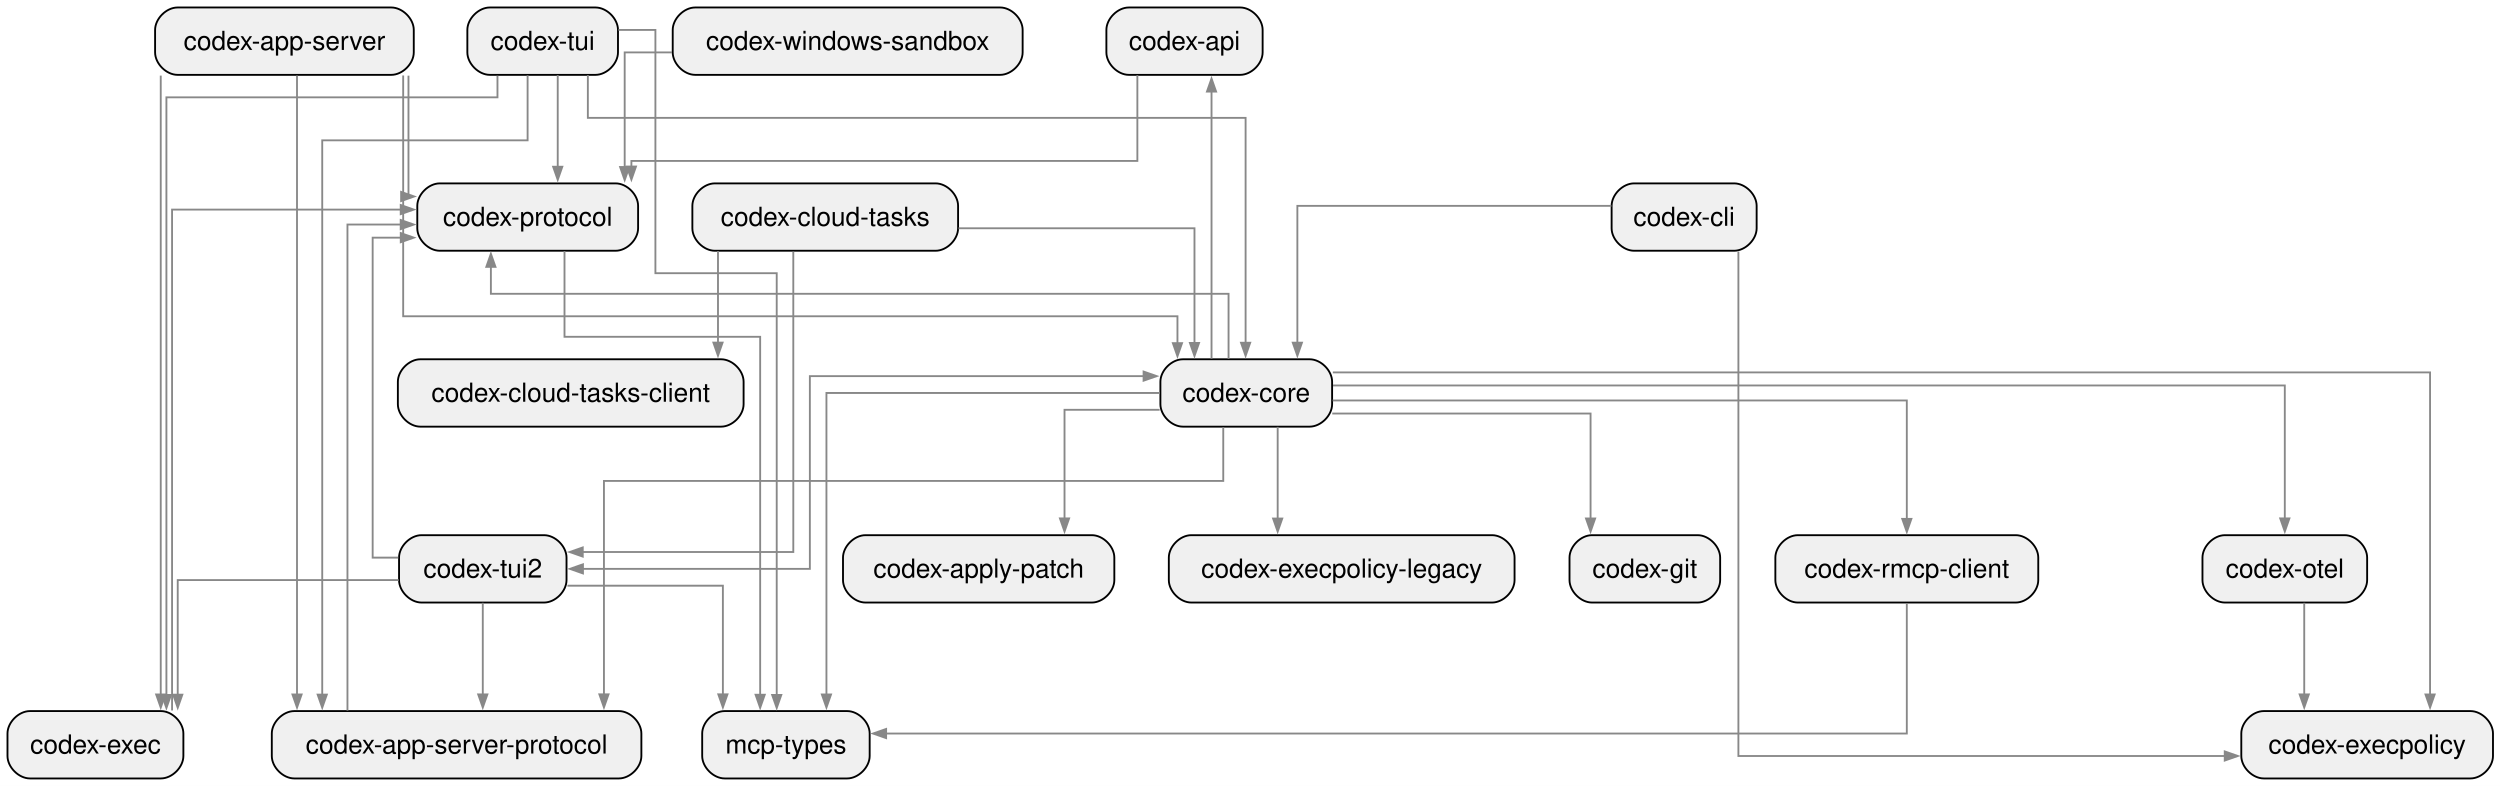
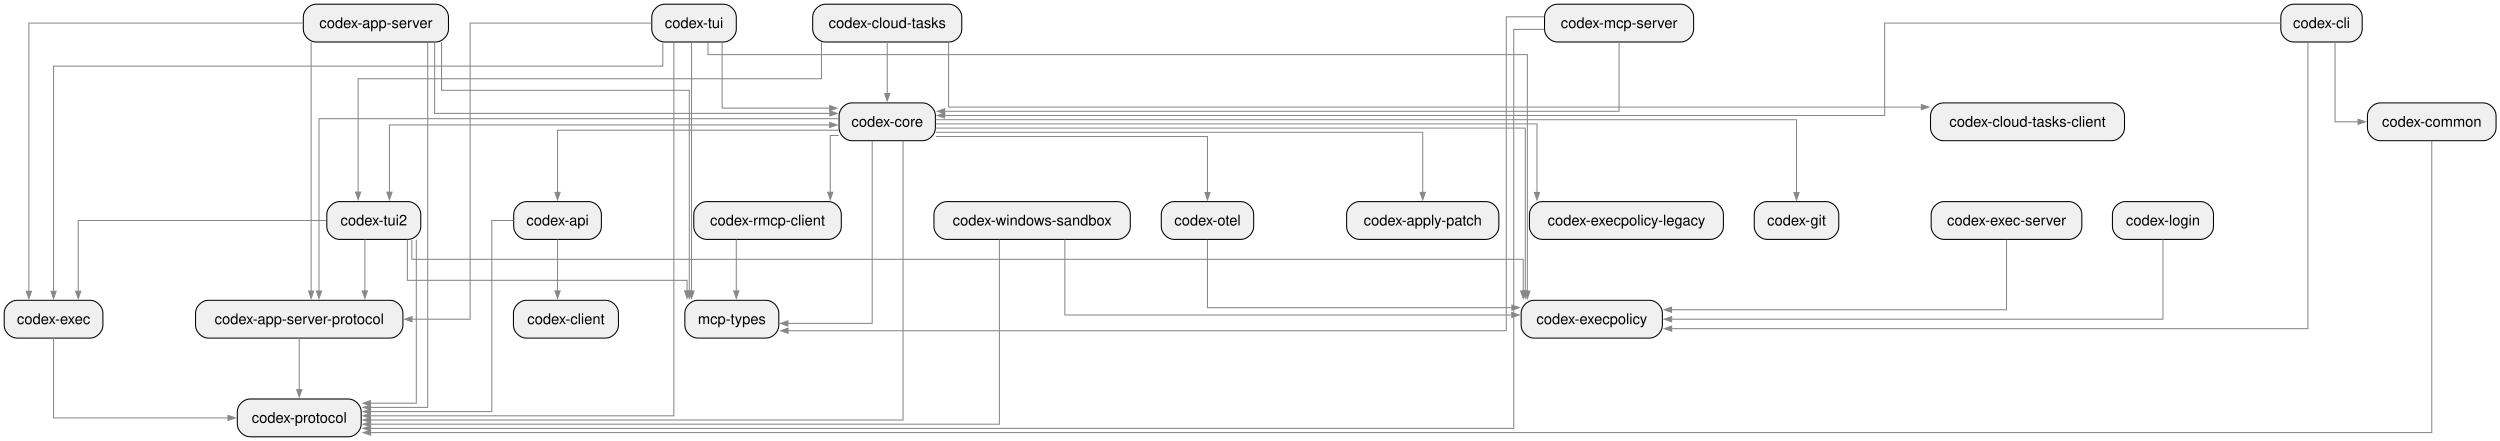
- <svg xmlns="http://www.w3.org/2000/svg" width="1336pt" height="420pt" viewBox="0.00 0.00 1336.00 420.00">
+ <svg xmlns="http://www.w3.org/2000/svg" width="2381pt" height="420pt" viewBox="0.00 0.00 2381.00 420.00">
  <g id="graph0" class="graph" transform="scale(1 1) rotate(0) translate(4 416)">
-     <polygon fill="white" stroke="none" points="-4,4 -4,-416 1332.25,-416 1332.25,4 -4,4" />
+     <polygon fill="white" stroke="none" points="-4,4 -4,-416 2377.25,-416 2377.25,4 -4,4" />
    <g id="node1" class="node">
-       <path fill="#f0f0f0" stroke="black" d="M658.75,-412C658.75,-412 599.25,-412 599.25,-412 593.25,-412 587.25,-406 587.25,-400 587.25,-400 587.25,-388 587.25,-388 587.25,-382 593.25,-376 599.25,-376 599.25,-376 658.75,-376 658.75,-376 664.75,-376 670.75,-382 670.75,-388 670.75,-388 670.75,-400 670.75,-400 670.75,-406 664.75,-412 658.75,-412" />
-       <text xml:space="preserve" text-anchor="middle" x="629" y="-389.32" font-family="Helvetica,sans-Serif" font-size="14.00">codex-api</text>
+       <path fill="#f0f0f0" stroke="black" d="M556.75,-224C556.75,-224 497.25,-224 497.25,-224 491.25,-224 485.25,-218 485.25,-212 485.25,-212 485.25,-200 485.25,-200 485.25,-194 491.25,-188 497.25,-188 497.25,-188 556.75,-188 556.75,-188 562.75,-188 568.75,-194 568.75,-200 568.75,-200 568.75,-212 568.75,-212 568.75,-218 562.75,-224 556.75,-224" />
+       <text xml:space="preserve" text-anchor="middle" x="527" y="-201.32" font-family="Helvetica,sans-Serif" font-size="14.00">codex-api</text>
+     </g>
+     <g id="node6" class="node">
+       <path fill="#f0f0f0" stroke="black" d="M573,-130C573,-130 497,-130 497,-130 491,-130 485,-124 485,-118 485,-118 485,-106 485,-106 485,-100 491,-94 497,-94 497,-94 573,-94 573,-94 579,-94 585,-100 585,-106 585,-106 585,-118 585,-118 585,-124 579,-130 573,-130" />
+       <text xml:space="preserve" text-anchor="middle" x="535" y="-107.33" font-family="Helvetica,sans-Serif" font-size="14.00">codex-client</text>
+     </g>
+     <g id="edge1" class="edge">
+       <path fill="none" stroke="#888888" d="M527,-187.88C527,-187.88 527,-138.9 527,-138.9" />
+       <polygon fill="#888888" stroke="#888888" points="529.45,-138.9 527,-131.9 524.55,-138.9 529.45,-138.9" />
+     </g>
+     <g id="node19" class="node">
+       <path fill="#f0f0f0" stroke="black" d="M328,-36C328,-36 234,-36 234,-36 228,-36 222,-30 222,-24 222,-24 222,-12 222,-12 222,-6 228,0 234,0 234,0 328,0 328,0 334,0 340,-6 340,-12 340,-12 340,-24 340,-24 340,-30 334,-36 328,-36" />
+       <text xml:space="preserve" text-anchor="middle" x="281" y="-13.32" font-family="Helvetica,sans-Serif" font-size="14.00">codex-protocol</text>
+     </g>
+     <g id="edge2" class="edge">
+       <path fill="none" stroke="#888888" d="M484.88,-206C473.55,-206 464.38,-206 464.38,-206 464.38,-206 464.38,-24 464.38,-24 464.38,-24 348.8,-24 348.8,-24" />
+       <polygon fill="#888888" stroke="#888888" points="348.8,-21.55 341.8,-24 348.8,-26.45 348.8,-21.55" />
+     </g>
+     <g id="node2" class="node">
+       <path fill="#f0f0f0" stroke="black" d="M411.12,-412C411.12,-412 296.88,-412 296.88,-412 290.88,-412 284.88,-406 284.88,-400 284.88,-400 284.88,-388 284.88,-388 284.88,-382 290.88,-376 296.88,-376 296.88,-376 411.12,-376 411.12,-376 417.12,-376 423.12,-382 423.12,-388 423.12,-388 423.12,-400 423.12,-400 423.12,-406 417.12,-412 411.12,-412" />
+       <text xml:space="preserve" text-anchor="middle" x="354" y="-389.32" font-family="Helvetica,sans-Serif" font-size="14.00">codex-app-server</text>
+     </g>
+     <g id="node3" class="node">
+       <path fill="#f0f0f0" stroke="black" d="M367.75,-130C367.75,-130 194.25,-130 194.25,-130 188.25,-130 182.25,-124 182.25,-118 182.25,-118 182.25,-106 182.25,-106 182.25,-100 188.25,-94 194.25,-94 194.25,-94 367.75,-94 367.75,-94 373.75,-94 379.75,-100 379.75,-106 379.75,-106 379.75,-118 379.75,-118 379.75,-124 373.75,-130 367.75,-130" />
+       <text xml:space="preserve" text-anchor="middle" x="281" y="-107.33" font-family="Helvetica,sans-Serif" font-size="14.00">codex-app-server-protocol</text>
+     </g>
+     <g id="edge3" class="edge">
+       <path fill="none" stroke="#888888" d="M292.33,-375.93C292.33,-375.93 292.33,-138.8 292.33,-138.8" />
+       <polygon fill="#888888" stroke="#888888" points="294.78,-138.8 292.33,-131.8 289.88,-138.8 294.78,-138.8" />
+     </g>
+     <g id="node10" class="node">
+       <path fill="#f0f0f0" stroke="black" d="M874.88,-318C874.88,-318 807.12,-318 807.12,-318 801.12,-318 795.12,-312 795.12,-306 795.12,-306 795.12,-294 795.12,-294 795.12,-288 801.12,-282 807.12,-282 807.12,-282 874.88,-282 874.88,-282 880.88,-282 886.88,-288 886.88,-294 886.88,-294 886.88,-306 886.88,-306 886.88,-312 880.88,-318 874.88,-318" />
+       <text xml:space="preserve" text-anchor="middle" x="841" y="-295.32" font-family="Helvetica,sans-Serif" font-size="14.00">codex-core</text>
+     </g>
+     <g id="edge4" class="edge">
+       <path fill="none" stroke="#888888" d="M409.94,-375.76C409.94,-350.52 409.94,-308 409.94,-308 409.94,-308 786.36,-308 786.36,-308" />
+       <polygon fill="#888888" stroke="#888888" points="786.36,-310.45 793.36,-308 786.36,-305.55 786.36,-310.45" />
+     </g>
+     <g id="node11" class="node">
+       <path fill="#f0f0f0" stroke="black" d="M82,-130C82,-130 12,-130 12,-130 6,-130 0,-124 0,-118 0,-118 0,-106 0,-106 0,-100 6,-94 12,-94 12,-94 82,-94 82,-94 88,-94 94,-100 94,-106 94,-106 94,-118 94,-118 94,-124 88,-130 82,-130" />
+       <text xml:space="preserve" text-anchor="middle" x="47" y="-107.33" font-family="Helvetica,sans-Serif" font-size="14.00">codex-exec</text>
+     </g>
+     <g id="edge5" class="edge">
+       <path fill="none" stroke="#888888" d="M284.72,-394C187.8,-394 23.5,-394 23.5,-394 23.5,-394 23.5,-138.58 23.5,-138.58" />
+       <polygon fill="#888888" stroke="#888888" points="25.95,-138.58 23.5,-131.58 21.05,-138.58 25.95,-138.58" />
+     </g>
+     <g id="edge6" class="edge">
+       <path fill="none" stroke="#888888" d="M403.34,-375.6C403.34,-301.38 403.34,-28 403.34,-28 403.34,-28 348.89,-28 348.89,-28" />
+       <polygon fill="#888888" stroke="#888888" points="348.89,-25.55 341.89,-28 348.89,-30.45 348.89,-25.55" />
+     </g>
+     <g id="node24" class="node">
+       <path fill="#f0f0f0" stroke="black" d="M725.75,-130C725.75,-130 660.25,-130 660.25,-130 654.25,-130 648.25,-124 648.25,-118 648.25,-118 648.25,-106 648.25,-106 648.25,-100 654.25,-94 660.25,-94 660.25,-94 725.75,-94 725.75,-94 731.75,-94 737.75,-100 737.75,-106 737.75,-106 737.75,-118 737.75,-118 737.75,-124 731.75,-130 725.75,-130" />
+       <text xml:space="preserve" text-anchor="middle" x="693" y="-107.33" font-family="Helvetica,sans-Serif" font-size="14.00">mcp-types</text>
+     </g>
+     <g id="edge7" class="edge">
+       <path fill="none" stroke="#888888" d="M416.53,-375.83C416.53,-356.91 416.53,-330 416.53,-330 416.53,-330 652.5,-330 652.5,-330 652.5,-330 652.5,-138.73 652.5,-138.73" />
+       <polygon fill="#888888" stroke="#888888" points="654.95,-138.73 652.5,-131.73 650.05,-138.73 654.95,-138.73" />
+     </g>
+     <g id="edge8" class="edge">
+       <path fill="none" stroke="#888888" d="M281,-93.88C281,-93.88 281,-44.9 281,-44.9" />
+       <polygon fill="#888888" stroke="#888888" points="283.45,-44.9 281,-37.9 278.55,-44.9 283.45,-44.9" />
+     </g>
+     <g id="node4" class="node">
+       <path fill="#f0f0f0" stroke="black" d="M1411.5,-224C1411.5,-224 1290.5,-224 1290.5,-224 1284.5,-224 1278.5,-218 1278.5,-212 1278.5,-212 1278.5,-200 1278.5,-200 1278.5,-194 1284.5,-188 1290.5,-188 1290.5,-188 1411.5,-188 1411.5,-188 1417.5,-188 1423.5,-194 1423.5,-200 1423.5,-200 1423.5,-212 1423.5,-212 1423.5,-218 1417.5,-224 1411.5,-224" />
+       <text xml:space="preserve" text-anchor="middle" x="1351" y="-201.32" font-family="Helvetica,sans-Serif" font-size="14.00">codex-apply-patch</text>
+     </g>
+     <g id="node5" class="node">
+       <path fill="#f0f0f0" stroke="black" d="M2233.75,-412C2233.75,-412 2180.25,-412 2180.25,-412 2174.25,-412 2168.25,-406 2168.25,-400 2168.25,-400 2168.25,-388 2168.25,-388 2168.25,-382 2174.25,-376 2180.25,-376 2180.25,-376 2233.75,-376 2233.75,-376 2239.75,-376 2245.75,-382 2245.75,-388 2245.75,-388 2245.75,-400 2245.75,-400 2245.75,-406 2239.75,-412 2233.75,-412" />
+       <text xml:space="preserve" text-anchor="middle" x="2207" y="-389.32" font-family="Helvetica,sans-Serif" font-size="14.00">codex-cli</text>
+     </g>
+     <g id="node9" class="node">
+       <path fill="#f0f0f0" stroke="black" d="M2361.25,-318C2361.25,-318 2262.75,-318 2262.75,-318 2256.75,-318 2250.75,-312 2250.75,-306 2250.75,-306 2250.75,-294 2250.75,-294 2250.75,-288 2256.75,-282 2262.75,-282 2262.75,-282 2361.25,-282 2361.25,-282 2367.25,-282 2373.25,-288 2373.25,-294 2373.25,-294 2373.25,-306 2373.25,-306 2373.25,-312 2367.25,-318 2361.25,-318" />
+       <text xml:space="preserve" text-anchor="middle" x="2312" y="-295.32" font-family="Helvetica,sans-Serif" font-size="14.00">codex-common</text>
+     </g>
+     <g id="edge9" class="edge">
+       <path fill="none" stroke="#888888" d="M2219.92,-375.88C2219.92,-348.56 2219.92,-300 2219.92,-300 2219.92,-300 2241.81,-300 2241.81,-300" />
+       <polygon fill="#888888" stroke="#888888" points="2241.81,-302.45 2248.81,-300 2241.81,-297.55 2241.81,-302.45" />
+     </g>
+     <g id="edge10" class="edge">
+       <path fill="none" stroke="#888888" d="M2167.86,-394C2064.28,-394 1790.94,-394 1790.94,-394 1790.94,-394 1790.94,-306 1790.94,-306 1790.94,-306 895.65,-306 895.65,-306" />
+       <polygon fill="#888888" stroke="#888888" points="895.65,-303.55 888.65,-306 895.65,-308.45 895.65,-303.55" />
+     </g>
+     <g id="node13" class="node">
+       <path fill="#f0f0f0" stroke="black" d="M1567.25,-130C1567.25,-130 1456.75,-130 1456.75,-130 1450.75,-130 1444.75,-124 1444.75,-118 1444.75,-118 1444.75,-106 1444.75,-106 1444.75,-100 1450.75,-94 1456.75,-94 1456.75,-94 1567.25,-94 1567.25,-94 1573.25,-94 1579.25,-100 1579.25,-106 1579.25,-106 1579.25,-118 1579.25,-118 1579.25,-124 1573.25,-130 1567.25,-130" />
+       <text xml:space="preserve" text-anchor="middle" x="1512" y="-107.33" font-family="Helvetica,sans-Serif" font-size="14.00">codex-execpolicy</text>
+     </g>
+     <g id="edge11" class="edge">
+       <path fill="none" stroke="#888888" d="M2194.08,-375.8C2194.08,-312.09 2194.08,-103 2194.08,-103 2194.08,-103 1588.09,-103 1588.09,-103" />
+       <polygon fill="#888888" stroke="#888888" points="1588.09,-100.55 1581.09,-103 1588.09,-105.45 1588.09,-100.55" />
+     </g>
+     <g id="node7" class="node">
+       <path fill="#f0f0f0" stroke="black" d="M900,-412C900,-412 782,-412 782,-412 776,-412 770,-406 770,-400 770,-400 770,-388 770,-388 770,-382 776,-376 782,-376 782,-376 900,-376 900,-376 906,-376 912,-382 912,-388 912,-388 912,-400 912,-400 912,-406 906,-412 900,-412" />
+       <text xml:space="preserve" text-anchor="middle" x="841" y="-389.32" font-family="Helvetica,sans-Serif" font-size="14.00">codex-cloud-tasks</text>
+     </g>
+     <g id="node8" class="node">
+       <path fill="#f0f0f0" stroke="black" d="M2007.38,-318C2007.38,-318 1846.62,-318 1846.62,-318 1840.62,-318 1834.62,-312 1834.62,-306 1834.62,-306 1834.62,-294 1834.62,-294 1834.62,-288 1840.62,-282 1846.62,-282 1846.62,-282 2007.38,-282 2007.38,-282 2013.38,-282 2019.38,-288 2019.38,-294 2019.38,-294 2019.38,-306 2019.38,-306 2019.38,-312 2013.38,-318 2007.38,-318" />
+       <text xml:space="preserve" text-anchor="middle" x="1927" y="-295.32" font-family="Helvetica,sans-Serif" font-size="14.00">codex-cloud-tasks-client</text>
+     </g>
+     <g id="edge12" class="edge">
+       <path fill="none" stroke="#888888" d="M899.44,-375.85C899.44,-352.24 899.44,-314 899.44,-314 899.44,-314 1825.94,-314 1825.94,-314" />
+       <polygon fill="#888888" stroke="#888888" points="1825.94,-316.45 1832.94,-314 1825.94,-311.55 1825.94,-316.45" />
+     </g>
+     <g id="edge13" class="edge">
+       <path fill="none" stroke="#888888" d="M841,-375.88C841,-375.88 841,-326.9 841,-326.9" />
+       <polygon fill="#888888" stroke="#888888" points="843.45,-326.9 841,-319.9 838.55,-326.9 843.45,-326.9" />
+     </g>
+     <g id="node22" class="node">
+       <path fill="#f0f0f0" stroke="black" d="M384.75,-224C384.75,-224 319.25,-224 319.25,-224 313.25,-224 307.25,-218 307.25,-212 307.25,-212 307.25,-200 307.25,-200 307.25,-194 313.25,-188 319.25,-188 319.25,-188 384.75,-188 384.75,-188 390.75,-188 396.75,-194 396.75,-200 396.75,-200 396.75,-212 396.75,-212 396.75,-218 390.75,-224 384.75,-224" />
+       <text xml:space="preserve" text-anchor="middle" x="352" y="-201.32" font-family="Helvetica,sans-Serif" font-size="14.00">codex-tui2</text>
+     </g>
+     <g id="edge14" class="edge">
+       <path fill="none" stroke="#888888" d="M778.38,-375.76C778.38,-360.43 778.38,-341 778.38,-341 778.38,-341 337.08,-341 337.08,-341 337.08,-341 337.08,-233 337.08,-233" />
+       <polygon fill="#888888" stroke="#888888" points="339.53,-233 337.08,-226 334.63,-233 339.53,-233" />
+     </g>
+     <g id="edge15" class="edge">
+       <path fill="none" stroke="#888888" d="M2312,-281.93C2312,-217.66 2312,-4 2312,-4 2312,-4 348.92,-4 348.92,-4" />
+       <polygon fill="#888888" stroke="#888888" points="348.92,-1.55 341.92,-4 348.92,-6.45 348.92,-1.55" />
+     </g>
+     <g id="edge16" class="edge">
+       <path fill="none" stroke="#888888" d="M794.67,-292C707.32,-292 527,-292 527,-292 527,-292 527,-232.75 527,-232.75" />
+       <polygon fill="#888888" stroke="#888888" points="529.45,-232.75 527,-225.75 524.55,-232.75 529.45,-232.75" />
+     </g>
+     <g id="edge17" class="edge">
+       <path fill="none" stroke="#888888" d="M794.86,-303C663.98,-303 299.79,-303 299.79,-303 299.79,-303 299.79,-138.83 299.79,-138.83" />
+       <polygon fill="#888888" stroke="#888888" points="302.24,-138.83 299.79,-131.83 297.34,-138.83 302.24,-138.83" />
+     </g>
+     <g id="edge18" class="edge">
+       <path fill="none" stroke="#888888" d="M887.16,-290C1012.7,-290 1351,-290 1351,-290 1351,-290 1351,-232.74 1351,-232.74" />
+       <polygon fill="#888888" stroke="#888888" points="1353.45,-232.74 1351,-225.74 1348.55,-232.74 1353.45,-232.74" />
+     </g>
+     <g id="edge19" class="edge">
+       <path fill="none" stroke="#888888" d="M887.17,-294C1028.99,-294 1448.69,-294 1448.69,-294 1448.69,-294 1448.69,-138.97 1448.69,-138.97" />
+       <polygon fill="#888888" stroke="#888888" points="1451.14,-138.97 1448.69,-131.97 1446.24,-138.97 1451.14,-138.97" />
    </g>
    <g id="node14" class="node">
-       <path fill="#f0f0f0" stroke="black" d="M325,-318C325,-318 231,-318 231,-318 225,-318 219,-312 219,-306 219,-306 219,-294 219,-294 219,-288 225,-282 231,-282 231,-282 325,-282 325,-282 331,-282 337,-288 337,-294 337,-294 337,-306 337,-306 337,-312 331,-318 325,-318" />
-       <text xml:space="preserve" text-anchor="middle" x="278" y="-295.32" font-family="Helvetica,sans-Serif" font-size="14.00">codex-protocol</text>
-     </g>
-     <g id="edge1" class="edge">
-       <path fill="none" stroke="#888888" d="M603.81,-375.83C603.81,-356.91 603.81,-330 603.81,-330 603.81,-330 333.42,-330 333.42,-330 333.42,-330 333.42,-327 333.42,-327" />
-       <polygon fill="#888888" stroke="#888888" points="335.87,-327 333.42,-320 330.97,-327 335.87,-327" />
-     </g>
-     <g id="node2" class="node">
-       <path fill="#f0f0f0" stroke="black" d="M205.12,-412C205.12,-412 90.88,-412 90.88,-412 84.88,-412 78.88,-406 78.88,-400 78.88,-400 78.88,-388 78.88,-388 78.88,-382 84.88,-376 90.88,-376 90.88,-376 205.12,-376 205.12,-376 211.12,-376 217.12,-382 217.12,-388 217.12,-388 217.12,-400 217.12,-400 217.12,-406 211.12,-412 205.12,-412" />
-       <text xml:space="preserve" text-anchor="middle" x="148" y="-389.32" font-family="Helvetica,sans-Serif" font-size="14.00">codex-app-server</text>
-     </g>
-     <g id="node3" class="node">
-       <path fill="#f0f0f0" stroke="black" d="M326.75,-36C326.75,-36 153.25,-36 153.25,-36 147.25,-36 141.25,-30 141.25,-24 141.25,-24 141.25,-12 141.25,-12 141.25,-6 147.25,0 153.25,0 153.25,0 326.75,0 326.75,0 332.75,0 338.75,-6 338.75,-12 338.75,-12 338.75,-24 338.75,-24 338.75,-30 332.75,-36 326.75,-36" />
-       <text xml:space="preserve" text-anchor="middle" x="240" y="-13.32" font-family="Helvetica,sans-Serif" font-size="14.00">codex-app-server-protocol</text>
-     </g>
-     <g id="edge2" class="edge">
-       <path fill="none" stroke="#888888" d="M154.72,-375.61C154.72,-375.61 154.72,-44.87 154.72,-44.87" />
-       <polygon fill="#888888" stroke="#888888" points="157.18,-44.87 154.73,-37.87 152.28,-44.87 157.18,-44.87" />
-     </g>
-     <g id="node8" class="node">
-       <path fill="#f0f0f0" stroke="black" d="M695.88,-224C695.88,-224 628.12,-224 628.12,-224 622.12,-224 616.12,-218 616.12,-212 616.12,-212 616.12,-200 616.12,-200 616.12,-194 622.12,-188 628.12,-188 628.12,-188 695.88,-188 695.88,-188 701.88,-188 707.88,-194 707.88,-200 707.88,-200 707.88,-212 707.88,-212 707.88,-218 701.88,-224 695.88,-224" />
-       <text xml:space="preserve" text-anchor="middle" x="662" y="-201.32" font-family="Helvetica,sans-Serif" font-size="14.00">codex-core</text>
-     </g>
-     <g id="edge3" class="edge">
-       <path fill="none" stroke="#888888" d="M211.46,-375.68C211.46,-336.27 211.46,-247 211.46,-247 211.46,-247 625.23,-247 625.23,-247 625.23,-247 625.23,-232.62 625.23,-232.62" />
-       <polygon fill="#888888" stroke="#888888" points="627.68,-232.62 625.23,-225.62 622.78,-232.62 627.68,-232.62" />
-     </g>
-     <g id="node9" class="node">
-       <path fill="#f0f0f0" stroke="black" d="M82,-36C82,-36 12,-36 12,-36 6,-36 0,-30 0,-24 0,-24 0,-12 0,-12 0,-6 6,0 12,0 12,0 82,0 82,0 88,0 94,-6 94,-12 94,-12 94,-24 94,-24 94,-30 88,-36 82,-36" />
-       <text xml:space="preserve" text-anchor="middle" x="47" y="-13.32" font-family="Helvetica,sans-Serif" font-size="14.00">codex-exec</text>
-     </g>
-     <g id="edge4" class="edge">
-       <path fill="none" stroke="#888888" d="M81.9,-375.61C81.9,-375.61 81.9,-44.87 81.9,-44.87" />
-       <polygon fill="#888888" stroke="#888888" points="84.35,-44.87 81.9,-37.87 79.45,-44.87 84.35,-44.87" />
-     </g>
-     <g id="edge5" class="edge">
-       <path fill="none" stroke="#888888" d="M214.29,-375.58C214.29,-351.13 214.29,-311 214.29,-311 214.29,-311 214.75,-311 214.75,-311" />
-       <polygon fill="#888888" stroke="#888888" points="210.36,-313.45 217.36,-311 210.36,-308.55 210.36,-313.45" />
-     </g>
-     <g id="edge6" class="edge">
-       <path fill="none" stroke="#888888" d="M181.68,-36.24C181.68,-98.09 181.68,-296 181.68,-296 181.68,-296 210.13,-296 210.13,-296" />
-       <polygon fill="#888888" stroke="#888888" points="210.13,-298.45 217.13,-296 210.13,-293.55 210.13,-298.45" />
-     </g>
-     <g id="node4" class="node">
-       <path fill="#f0f0f0" stroke="black" d="M579.5,-130C579.5,-130 458.5,-130 458.5,-130 452.5,-130 446.5,-124 446.5,-118 446.5,-118 446.5,-106 446.5,-106 446.5,-100 452.5,-94 458.5,-94 458.5,-94 579.5,-94 579.5,-94 585.5,-94 591.5,-100 591.5,-106 591.5,-106 591.5,-118 591.5,-118 591.5,-124 585.5,-130 579.5,-130" />
-       <text xml:space="preserve" text-anchor="middle" x="519" y="-107.33" font-family="Helvetica,sans-Serif" font-size="14.00">codex-apply-patch</text>
-     </g>
-     <g id="node5" class="node">
-       <path fill="#f0f0f0" stroke="black" d="M922.75,-318C922.75,-318 869.25,-318 869.25,-318 863.25,-318 857.25,-312 857.25,-306 857.25,-306 857.25,-294 857.25,-294 857.25,-288 863.25,-282 869.25,-282 869.25,-282 922.75,-282 922.75,-282 928.75,-282 934.75,-288 934.75,-294 934.75,-294 934.75,-306 934.75,-306 934.75,-312 928.75,-318 922.75,-318" />
-       <text xml:space="preserve" text-anchor="middle" x="896" y="-295.32" font-family="Helvetica,sans-Serif" font-size="14.00">codex-cli</text>
-     </g>
-     <g id="edge7" class="edge">
-       <path fill="none" stroke="#888888" d="M857.12,-306C797.25,-306 689.31,-306 689.31,-306 689.31,-306 689.31,-232.86 689.31,-232.86" />
-       <polygon fill="#888888" stroke="#888888" points="691.76,-232.86 689.31,-225.86 686.86,-232.86 691.76,-232.86" />
-     </g>
-     <g id="node10" class="node">
-       <path fill="#f0f0f0" stroke="black" d="M1316.25,-36C1316.25,-36 1205.75,-36 1205.75,-36 1199.75,-36 1193.75,-30 1193.75,-24 1193.75,-24 1193.75,-12 1193.75,-12 1193.75,-6 1199.75,0 1205.75,0 1205.75,0 1316.25,0 1316.25,0 1322.25,0 1328.25,-6 1328.25,-12 1328.25,-12 1328.25,-24 1328.25,-24 1328.25,-30 1322.25,-36 1316.25,-36" />
-       <text xml:space="preserve" text-anchor="middle" x="1261" y="-13.32" font-family="Helvetica,sans-Serif" font-size="14.00">codex-execpolicy</text>
-     </g>
-     <g id="edge8" class="edge">
-       <path fill="none" stroke="#888888" d="M925,-281.55C925,-217.98 925,-12 925,-12 925,-12 1184.9,-12 1184.9,-12" />
-       <polygon fill="#888888" stroke="#888888" points="1184.9,-14.45 1191.9,-12 1184.9,-9.55 1184.9,-14.45" />
-     </g>
-     <g id="node6" class="node">
-       <path fill="#f0f0f0" stroke="black" d="M496,-318C496,-318 378,-318 378,-318 372,-318 366,-312 366,-306 366,-306 366,-294 366,-294 366,-288 372,-282 378,-282 378,-282 496,-282 496,-282 502,-282 508,-288 508,-294 508,-294 508,-306 508,-306 508,-312 502,-318 496,-318" />
-       <text xml:space="preserve" text-anchor="middle" x="437" y="-295.32" font-family="Helvetica,sans-Serif" font-size="14.00">codex-cloud-tasks</text>
-     </g>
-     <g id="node7" class="node">
-       <path fill="#f0f0f0" stroke="black" d="M381.38,-224C381.38,-224 220.62,-224 220.62,-224 214.62,-224 208.62,-218 208.62,-212 208.62,-212 208.62,-200 208.62,-200 208.62,-194 214.62,-188 220.62,-188 220.62,-188 381.38,-188 381.38,-188 387.38,-188 393.38,-194 393.38,-200 393.38,-200 393.38,-212 393.38,-212 393.38,-218 387.38,-224 381.38,-224" />
-       <text xml:space="preserve" text-anchor="middle" x="301" y="-201.32" font-family="Helvetica,sans-Serif" font-size="14.00">codex-cloud-tasks-client</text>
-     </g>
-     <g id="edge9" class="edge">
-       <path fill="none" stroke="#888888" d="M379.69,-281.88C379.69,-281.88 379.69,-232.9 379.69,-232.9" />
-       <polygon fill="#888888" stroke="#888888" points="382.14,-232.9 379.69,-225.9 377.24,-232.9 382.14,-232.9" />
-     </g>
-     <g id="edge10" class="edge">
-       <path fill="none" stroke="#888888" d="M508.24,-294C564.77,-294 634.33,-294 634.33,-294 634.33,-294 634.33,-232.75 634.33,-232.75" />
-       <polygon fill="#888888" stroke="#888888" points="636.78,-232.75 634.33,-225.75 631.88,-232.75 636.78,-232.75" />
+       <path fill="#f0f0f0" stroke="black" d="M1625.38,-224C1625.38,-224 1464.62,-224 1464.62,-224 1458.62,-224 1452.62,-218 1452.62,-212 1452.62,-212 1452.62,-200 1452.62,-200 1452.62,-194 1458.62,-188 1464.62,-188 1464.62,-188 1625.38,-188 1625.38,-188 1631.38,-188 1637.38,-194 1637.38,-200 1637.38,-200 1637.38,-212 1637.38,-212 1637.38,-218 1631.38,-224 1625.38,-224" />
+       <text xml:space="preserve" text-anchor="middle" x="1545" y="-201.32" font-family="Helvetica,sans-Serif" font-size="14.00">codex-execpolicy-legacy</text>
+     </g>
+     <g id="edge20" class="edge">
+       <path fill="none" stroke="#888888" d="M887.26,-298C1030.92,-298 1459.81,-298 1459.81,-298 1459.81,-298 1459.81,-232.69 1459.81,-232.69" />
+       <polygon fill="#888888" stroke="#888888" points="1462.26,-232.69 1459.81,-225.69 1457.36,-232.69 1462.26,-232.69" />
+     </g>
+     <g id="node15" class="node">
+       <path fill="#f0f0f0" stroke="black" d="M1735.25,-224C1735.25,-224 1678.75,-224 1678.75,-224 1672.75,-224 1666.75,-218 1666.75,-212 1666.75,-212 1666.75,-200 1666.75,-200 1666.75,-194 1672.75,-188 1678.75,-188 1678.75,-188 1735.25,-188 1735.25,-188 1741.25,-188 1747.25,-194 1747.25,-200 1747.25,-200 1747.25,-212 1747.25,-212 1747.25,-218 1741.25,-224 1735.25,-224" />
+       <text xml:space="preserve" text-anchor="middle" x="1707" y="-201.32" font-family="Helvetica,sans-Serif" font-size="14.00">codex-git</text>
+     </g>
+     <g id="edge21" class="edge">
+       <path fill="none" stroke="#888888" d="M887.25,-302C1066.71,-302 1707,-302 1707,-302 1707,-302 1707,-232.57 1707,-232.57" />
+       <polygon fill="#888888" stroke="#888888" points="1709.45,-232.57 1707,-225.57 1704.55,-232.57 1709.45,-232.57" />
+     </g>
+     <g id="node18" class="node">
+       <path fill="#f0f0f0" stroke="black" d="M1178,-224C1178,-224 1114,-224 1114,-224 1108,-224 1102,-218 1102,-212 1102,-212 1102,-200 1102,-200 1102,-194 1108,-188 1114,-188 1114,-188 1178,-188 1178,-188 1184,-188 1190,-194 1190,-200 1190,-200 1190,-212 1190,-212 1190,-218 1184,-224 1178,-224" />
+       <text xml:space="preserve" text-anchor="middle" x="1146" y="-201.32" font-family="Helvetica,sans-Serif" font-size="14.00">codex-otel</text>
+     </g>
+     <g id="edge22" class="edge">
+       <path fill="none" stroke="#888888" d="M887.32,-286C972.65,-286 1146,-286 1146,-286 1146,-286 1146,-232.67 1146,-232.67" />
+       <polygon fill="#888888" stroke="#888888" points="1148.45,-232.67 1146,-225.67 1143.55,-232.67 1148.45,-232.67" />
+     </g>
+     <g id="edge23" class="edge">
+       <path fill="none" stroke="#888888" d="M856.08,-281.8C856.08,-219.12 856.08,-16 856.08,-16 856.08,-16 348.89,-16 348.89,-16" />
+       <polygon fill="#888888" stroke="#888888" points="348.89,-13.55 341.89,-16 348.89,-18.45 348.89,-13.55" />
+     </g>
+     <g id="node20" class="node">
+       <path fill="#f0f0f0" stroke="black" d="M785.25,-224C785.25,-224 668.75,-224 668.75,-224 662.75,-224 656.75,-218 656.75,-212 656.75,-212 656.75,-200 656.75,-200 656.75,-194 662.75,-188 668.75,-188 668.75,-188 785.25,-188 785.25,-188 791.25,-188 797.25,-194 797.25,-200 797.25,-200 797.25,-212 797.25,-212 797.25,-218 791.25,-224 785.25,-224" />
+       <text xml:space="preserve" text-anchor="middle" x="727" y="-201.32" font-family="Helvetica,sans-Serif" font-size="14.00">codex-rmcp-client</text>
+     </g>
+     <g id="edge24" class="edge">
+       <path fill="none" stroke="#888888" d="M794.75,-287C789.93,-287 786.75,-287 786.75,-287 786.75,-287 786.75,-232.89 786.75,-232.89" />
+       <polygon fill="#888888" stroke="#888888" points="789.2,-232.89 786.75,-225.89 784.3,-232.89 789.2,-232.89" />
+     </g>
+     <g id="edge25" class="edge">
+       <path fill="none" stroke="#888888" d="M786.17,-297C786.17,-297 366.92,-297 366.92,-297 366.92,-297 366.92,-232.93 366.92,-232.93" />
+       <polygon fill="#888888" stroke="#888888" points="786.17,-299.45 793.17,-297 786.17,-294.55 786.17,-299.45" />
+       <polygon fill="#888888" stroke="#888888" points="369.37,-232.93 366.92,-225.93 364.47,-232.93 369.37,-232.93" />
+     </g>
+     <g id="edge26" class="edge">
+       <path fill="none" stroke="#888888" d="M826.67,-281.59C826.67,-233.53 826.67,-108 826.67,-108 826.67,-108 746.39,-108 746.39,-108" />
+       <polygon fill="#888888" stroke="#888888" points="746.39,-105.55 739.39,-108 746.39,-110.45 746.39,-105.55" />
+     </g>
+     <g id="edge27" class="edge">
+       <path fill="none" stroke="#888888" d="M47,-93.88C47,-66.56 47,-18 47,-18 47,-18 213.14,-18 213.14,-18" />
+       <polygon fill="#888888" stroke="#888888" points="213.14,-20.45 220.14,-18 213.14,-15.55 213.14,-20.45" />
+     </g>
+     <g id="node12" class="node">
+       <path fill="#f0f0f0" stroke="black" d="M1966.75,-224C1966.75,-224 1847.25,-224 1847.25,-224 1841.25,-224 1835.25,-218 1835.25,-212 1835.25,-212 1835.25,-200 1835.25,-200 1835.25,-194 1841.25,-188 1847.25,-188 1847.25,-188 1966.75,-188 1966.75,-188 1972.75,-188 1978.75,-194 1978.75,-200 1978.75,-200 1978.75,-212 1978.75,-212 1978.75,-218 1972.75,-224 1966.75,-224" />
+       <text xml:space="preserve" text-anchor="middle" x="1907" y="-201.32" font-family="Helvetica,sans-Serif" font-size="14.00">codex-exec-server</text>
+     </g>
+     <g id="edge28" class="edge">
+       <path fill="none" stroke="#888888" d="M1907,-187.56C1907,-162.56 1907,-121 1907,-121 1907,-121 1587.97,-121 1587.97,-121" />
+       <polygon fill="#888888" stroke="#888888" points="1587.97,-118.55 1580.97,-121 1587.97,-123.45 1587.97,-118.55" />
+     </g>
+     <g id="node16" class="node">
+       <path fill="#f0f0f0" stroke="black" d="M2092.12,-224C2092.12,-224 2019.88,-224 2019.88,-224 2013.88,-224 2007.88,-218 2007.88,-212 2007.88,-212 2007.88,-200 2007.88,-200 2007.88,-194 2013.88,-188 2019.88,-188 2019.88,-188 2092.12,-188 2092.12,-188 2098.12,-188 2104.12,-194 2104.12,-200 2104.12,-200 2104.12,-212 2104.12,-212 2104.12,-218 2098.12,-224 2092.12,-224" />
+       <text xml:space="preserve" text-anchor="middle" x="2056" y="-201.32" font-family="Helvetica,sans-Serif" font-size="14.00">codex-login</text>
+     </g>
+     <g id="edge29" class="edge">
+       <path fill="none" stroke="#888888" d="M2056,-187.88C2056,-160.56 2056,-112 2056,-112 2056,-112 1588.04,-112 1588.04,-112" />
+       <polygon fill="#888888" stroke="#888888" points="1588.04,-109.55 1581.04,-112 1588.04,-114.45 1588.04,-109.55" />
    </g>
    <g id="node17" class="node">
-       <path fill="#f0f0f0" stroke="black" d="M286.75,-130C286.75,-130 221.25,-130 221.25,-130 215.25,-130 209.25,-124 209.25,-118 209.25,-118 209.25,-106 209.25,-106 209.25,-100 215.25,-94 221.25,-94 221.25,-94 286.75,-94 286.75,-94 292.75,-94 298.75,-100 298.75,-106 298.75,-106 298.75,-118 298.75,-118 298.75,-124 292.75,-130 286.75,-130" />
-       <text xml:space="preserve" text-anchor="middle" x="254" y="-107.33" font-family="Helvetica,sans-Serif" font-size="14.00">codex-tui2</text>
-     </g>
-     <g id="edge11" class="edge">
-       <path fill="none" stroke="#888888" d="M419.94,-281.52C419.94,-235.78 419.94,-121 419.94,-121 419.94,-121 307.42,-121 307.42,-121" />
-       <polygon fill="#888888" stroke="#888888" points="307.42,-118.55 300.42,-121 307.42,-123.45 307.42,-118.55" />
-     </g>
-     <g id="edge12" class="edge">
-       <path fill="none" stroke="#888888" d="M643.44,-224.37C643.44,-224.37 643.44,-367.04 643.44,-367.04" />
-       <polygon fill="#888888" stroke="#888888" points="640.99,-367.04 643.44,-374.04 645.89,-367.04 640.99,-367.04" />
-     </g>
-     <g id="edge13" class="edge">
-       <path fill="none" stroke="#888888" d="M649.71,-187.69C649.71,-174.5 649.71,-159 649.71,-159 649.71,-159 318.75,-159 318.75,-159 318.75,-159 318.75,-44.95 318.75,-44.95" />
-       <polygon fill="#888888" stroke="#888888" points="321.2,-44.95 318.75,-37.95 316.3,-44.95 321.2,-44.95" />
-     </g>
-     <g id="edge14" class="edge">
-       <path fill="none" stroke="#888888" d="M615.71,-197C590.7,-197 564.88,-197 564.88,-197 564.88,-197 564.88,-138.96 564.88,-138.96" />
-       <polygon fill="#888888" stroke="#888888" points="567.33,-138.96 564.88,-131.96 562.43,-138.96 567.33,-138.96" />
-     </g>
-     <g id="edge15" class="edge">
-       <path fill="none" stroke="#888888" d="M708.26,-217C854.1,-217 1294.62,-217 1294.62,-217 1294.62,-217 1294.62,-44.88 1294.62,-44.88" />
-       <polygon fill="#888888" stroke="#888888" points="1297.08,-44.88 1294.63,-37.88 1292.18,-44.88 1297.08,-44.88" />
-     </g>
-     <g id="node11" class="node">
-       <path fill="#f0f0f0" stroke="black" d="M793.38,-130C793.38,-130 632.62,-130 632.62,-130 626.62,-130 620.62,-124 620.62,-118 620.62,-118 620.62,-106 620.62,-106 620.62,-100 626.62,-94 632.62,-94 632.62,-94 793.38,-94 793.38,-94 799.38,-94 805.38,-100 805.38,-106 805.38,-106 805.38,-118 805.38,-118 805.38,-124 799.38,-130 793.38,-130" />
-       <text xml:space="preserve" text-anchor="middle" x="713" y="-107.33" font-family="Helvetica,sans-Serif" font-size="14.00">codex-execpolicy-legacy</text>
-     </g>
-     <g id="edge16" class="edge">
-       <path fill="none" stroke="#888888" d="M678.79,-187.88C678.79,-187.88 678.79,-138.9 678.79,-138.9" />
-       <polygon fill="#888888" stroke="#888888" points="681.24,-138.9 678.79,-131.9 676.34,-138.9 681.24,-138.9" />
-     </g>
-     <g id="node12" class="node">
-       <path fill="#f0f0f0" stroke="black" d="M903.25,-130C903.25,-130 846.75,-130 846.75,-130 840.75,-130 834.75,-124 834.75,-118 834.75,-118 834.75,-106 834.75,-106 834.75,-100 840.75,-94 846.75,-94 846.75,-94 903.25,-94 903.25,-94 909.25,-94 915.25,-100 915.25,-106 915.25,-106 915.25,-118 915.25,-118 915.25,-124 909.25,-130 903.25,-130" />
-       <text xml:space="preserve" text-anchor="middle" x="875" y="-107.33" font-family="Helvetica,sans-Serif" font-size="14.00">codex-git</text>
-     </g>
-     <g id="edge17" class="edge">
-       <path fill="none" stroke="#888888" d="M707.96,-195C762.46,-195 846,-195 846,-195 846,-195 846,-138.93 846,-138.93" />
-       <polygon fill="#888888" stroke="#888888" points="848.45,-138.93 846,-131.93 843.55,-138.93 848.45,-138.93" />
-     </g>
-     <g id="node13" class="node">
-       <path fill="#f0f0f0" stroke="black" d="M1249,-130C1249,-130 1185,-130 1185,-130 1179,-130 1173,-124 1173,-118 1173,-118 1173,-106 1173,-106 1173,-100 1179,-94 1185,-94 1185,-94 1249,-94 1249,-94 1255,-94 1261,-100 1261,-106 1261,-106 1261,-118 1261,-118 1261,-124 1255,-130 1249,-130" />
-       <text xml:space="preserve" text-anchor="middle" x="1217" y="-107.33" font-family="Helvetica,sans-Serif" font-size="14.00">codex-otel</text>
-     </g>
-     <g id="edge18" class="edge">
-       <path fill="none" stroke="#888888" d="M708.36,-210C841.75,-210 1217,-210 1217,-210 1217,-210 1217,-138.95 1217,-138.95" />
-       <polygon fill="#888888" stroke="#888888" points="1219.45,-138.95 1217,-131.95 1214.55,-138.95 1219.45,-138.95" />
-     </g>
-     <g id="edge19" class="edge">
-       <path fill="none" stroke="#888888" d="M652.54,-224.24C652.54,-239.57 652.54,-259 652.54,-259 652.54,-259 258.33,-259 258.33,-259 258.33,-259 258.33,-273.38 258.33,-273.38" />
-       <polygon fill="#888888" stroke="#888888" points="255.88,-273.38 258.33,-280.38 260.78,-273.38 255.88,-273.38" />
-     </g>
-     <g id="node15" class="node">
-       <path fill="#f0f0f0" stroke="black" d="M1073.25,-130C1073.25,-130 956.75,-130 956.75,-130 950.75,-130 944.75,-124 944.75,-118 944.75,-118 944.75,-106 944.75,-106 944.75,-100 950.75,-94 956.75,-94 956.75,-94 1073.25,-94 1073.25,-94 1079.25,-94 1085.25,-100 1085.25,-106 1085.25,-106 1085.25,-118 1085.25,-118 1085.25,-124 1079.25,-130 1073.25,-130" />
-       <text xml:space="preserve" text-anchor="middle" x="1015" y="-107.33" font-family="Helvetica,sans-Serif" font-size="14.00">codex-rmcp-client</text>
-     </g>
-     <g id="edge20" class="edge">
-       <path fill="none" stroke="#888888" d="M708.15,-202C803.83,-202 1015,-202 1015,-202 1015,-202 1015,-138.73 1015,-138.73" />
-       <polygon fill="#888888" stroke="#888888" points="1017.45,-138.73 1015,-131.73 1012.55,-138.73 1017.45,-138.73" />
-     </g>
-     <g id="edge21" class="edge">
-       <path fill="none" stroke="#888888" d="M607.13,-215C607.13,-215 428.79,-215 428.79,-215 428.79,-215 428.79,-112 428.79,-112 428.79,-112 307.53,-112 307.53,-112" />
-       <polygon fill="#888888" stroke="#888888" points="607.13,-217.45 614.13,-215 607.13,-212.55 607.13,-217.45" />
-       <polygon fill="#888888" stroke="#888888" points="307.53,-109.55 300.53,-112 307.53,-114.45 307.53,-109.55" />
-     </g>
-     <g id="node19" class="node">
-       <path fill="#f0f0f0" stroke="black" d="M448.75,-36C448.75,-36 383.25,-36 383.25,-36 377.25,-36 371.25,-30 371.25,-24 371.25,-24 371.25,-12 371.25,-12 371.25,-6 377.25,0 383.25,0 383.25,0 448.75,0 448.75,0 454.75,0 460.75,-6 460.75,-12 460.75,-12 460.75,-24 460.75,-24 460.75,-30 454.75,-36 448.75,-36" />
-       <text xml:space="preserve" text-anchor="middle" x="416" y="-13.32" font-family="Helvetica,sans-Serif" font-size="14.00">mcp-types</text>
-     </g>
-     <g id="edge22" class="edge">
-       <path fill="none" stroke="#888888" d="M615.79,-206C550.11,-206 437.65,-206 437.65,-206 437.65,-206 437.65,-44.88 437.65,-44.88" />
-       <polygon fill="#888888" stroke="#888888" points="440.1,-44.88 437.65,-37.88 435.2,-44.88 440.1,-44.88" />
-     </g>
-     <g id="edge23" class="edge">
-       <path fill="none" stroke="#888888" d="M87.95,-36.33C87.95,-99.45 87.95,-304 87.95,-304 87.95,-304 210.14,-304 210.14,-304" />
-       <polygon fill="#888888" stroke="#888888" points="210.14,-306.45 217.14,-304 210.14,-301.55 210.14,-306.45" />
-     </g>
-     <g id="edge24" class="edge">
-       <path fill="none" stroke="#888888" d="M1227.38,-93.88C1227.38,-93.88 1227.38,-44.9 1227.38,-44.9" />
-       <polygon fill="#888888" stroke="#888888" points="1229.83,-44.9 1227.38,-37.9 1224.93,-44.9 1229.83,-44.9" />
-     </g>
-     <g id="edge26" class="edge">
-       <path fill="none" stroke="#888888" d="M297.67,-281.83C297.67,-262.91 297.67,-236 297.67,-236 297.67,-236 402.23,-236 402.23,-236 402.23,-236 402.23,-44.73 402.23,-44.73" />
-       <polygon fill="#888888" stroke="#888888" points="404.68,-44.73 402.23,-37.73 399.78,-44.73 404.68,-44.73" />
-     </g>
-     <g id="edge27" class="edge">
-       <path fill="none" stroke="#888888" d="M1015,-93.77C1015,-67.99 1015,-24 1015,-24 1015,-24 469.54,-24 469.54,-24" />
-       <polygon fill="#888888" stroke="#888888" points="469.54,-21.55 462.54,-24 469.54,-26.45 469.54,-21.55" />
-     </g>
-     <g id="node16" class="node">
-       <path fill="#f0f0f0" stroke="black" d="M314.25,-412C314.25,-412 257.75,-412 257.75,-412 251.75,-412 245.75,-406 245.75,-400 245.75,-400 245.75,-388 245.75,-388 245.75,-382 251.75,-376 257.75,-376 257.75,-376 314.25,-376 314.25,-376 320.25,-376 326.25,-382 326.25,-388 326.25,-388 326.25,-400 326.25,-400 326.25,-406 320.25,-412 314.25,-412" />
-       <text xml:space="preserve" text-anchor="middle" x="286" y="-389.32" font-family="Helvetica,sans-Serif" font-size="14.00">codex-tui</text>
-     </g>
-     <g id="edge28" class="edge">
-       <path fill="none" stroke="#888888" d="M277.95,-375.76C277.95,-360.43 277.95,-341 277.95,-341 277.95,-341 168.2,-341 168.2,-341 168.2,-341 168.2,-44.8 168.2,-44.8" />
-       <polygon fill="#888888" stroke="#888888" points="170.65,-44.8 168.2,-37.8 165.75,-44.8 170.65,-44.8" />
-     </g>
-     <g id="edge29" class="edge">
-       <path fill="none" stroke="#888888" d="M310.15,-375.9C310.15,-364.91 310.15,-353 310.15,-353 310.15,-353 661.65,-353 661.65,-353 661.65,-353 661.65,-232.83 661.65,-232.83" />
-       <polygon fill="#888888" stroke="#888888" points="664.1,-232.83 661.65,-225.83 659.2,-232.83 664.1,-232.83" />
+       <path fill="#f0f0f0" stroke="black" d="M1597,-412C1597,-412 1479,-412 1479,-412 1473,-412 1467,-406 1467,-400 1467,-400 1467,-388 1467,-388 1467,-382 1473,-376 1479,-376 1479,-376 1597,-376 1597,-376 1603,-376 1609,-382 1609,-388 1609,-388 1609,-400 1609,-400 1609,-406 1603,-412 1597,-412" />
+       <text xml:space="preserve" text-anchor="middle" x="1538" y="-389.32" font-family="Helvetica,sans-Serif" font-size="14.00">codex-mcp-server</text>
    </g>
    <g id="edge30" class="edge">
-       <path fill="none" stroke="#888888" d="M261.85,-375.51C261.85,-369.34 261.85,-364 261.85,-364 261.85,-364 84.93,-364 84.93,-364 84.93,-364 84.93,-44.63 84.93,-44.63" />
-       <polygon fill="#888888" stroke="#888888" points="87.38,-44.63 84.93,-37.63 82.48,-44.63 87.38,-44.63" />
+       <path fill="none" stroke="#888888" d="M1538,-375.77C1538,-351.07 1538,-310 1538,-310 1538,-310 895.79,-310 895.79,-310" />
+       <polygon fill="#888888" stroke="#888888" points="895.79,-307.55 888.79,-310 895.79,-312.45 895.79,-307.55" />
    </g>
    <g id="edge31" class="edge">
-       <path fill="none" stroke="#888888" d="M294.05,-375.88C294.05,-375.88 294.05,-326.9 294.05,-326.9" />
-       <polygon fill="#888888" stroke="#888888" points="296.5,-326.9 294.05,-319.9 291.6,-326.9 296.5,-326.9" />
+       <path fill="none" stroke="#888888" d="M1466.69,-388C1450.34,-388 1437.67,-388 1437.67,-388 1437.67,-388 1437.67,-8 1437.67,-8 1437.67,-8 348.86,-8 348.86,-8" />
+       <polygon fill="#888888" stroke="#888888" points="348.86,-5.55 341.86,-8 348.86,-10.45 348.86,-5.55" />
    </g>
    <g id="edge32" class="edge">
-       <path fill="none" stroke="#888888" d="M326.52,-400C337.42,-400 346.25,-400 346.25,-400 346.25,-400 346.25,-270 346.25,-270 346.25,-270 411.08,-270 411.08,-270 411.08,-270 411.08,-44.64 411.08,-44.64" />
-       <polygon fill="#888888" stroke="#888888" points="413.53,-44.64 411.08,-37.64 408.63,-44.64 413.53,-44.64" />
+       <path fill="none" stroke="#888888" d="M1466.65,-400C1446.81,-400 1430.58,-400 1430.58,-400 1430.58,-400 1430.58,-101 1430.58,-101 1430.58,-101 746.54,-101 746.54,-101" />
+       <polygon fill="#888888" stroke="#888888" points="746.54,-98.55 739.54,-101 746.54,-103.45 746.54,-98.55" />
    </g>
    <g id="edge33" class="edge">
-       <path fill="none" stroke="#888888" d="M254,-93.88C254,-93.88 254,-44.9 254,-44.9" />
-       <polygon fill="#888888" stroke="#888888" points="256.45,-44.9 254,-37.9 251.55,-44.9 256.45,-44.9" />
+       <path fill="none" stroke="#888888" d="M1146,-187.58C1146,-163.13 1146,-123 1146,-123 1146,-123 1435.93,-123 1435.93,-123" />
+       <polygon fill="#888888" stroke="#888888" points="1435.93,-125.45 1442.93,-123 1435.93,-120.55 1435.93,-125.45" />
+     </g>
+     <g id="edge34" class="edge">
+       <path fill="none" stroke="#888888" d="M697.25,-187.88C697.25,-187.88 697.25,-138.9 697.25,-138.9" />
+       <polygon fill="#888888" stroke="#888888" points="699.7,-138.9 697.25,-131.9 694.8,-138.9 699.7,-138.9" />
+     </g>
+     <g id="node21" class="node">
+       <path fill="#f0f0f0" stroke="black" d="M685.25,-412C685.25,-412 628.75,-412 628.75,-412 622.75,-412 616.75,-406 616.75,-400 616.75,-400 616.75,-388 616.75,-388 616.75,-382 622.75,-376 628.75,-376 628.75,-376 685.25,-376 685.25,-376 691.25,-376 697.25,-382 697.25,-388 697.25,-388 697.25,-400 697.25,-400 697.25,-406 691.25,-412 685.25,-412" />
+       <text xml:space="preserve" text-anchor="middle" x="657" y="-389.32" font-family="Helvetica,sans-Serif" font-size="14.00">codex-tui</text>
    </g>
    <g id="edge35" class="edge">
-       <path fill="none" stroke="#888888" d="M209.02,-106C160.77,-106 90.98,-106 90.98,-106 90.98,-106 90.98,-44.75 90.98,-44.75" />
-       <polygon fill="#888888" stroke="#888888" points="93.43,-44.75 90.98,-37.75 88.53,-44.75 93.43,-44.75" />
+       <path fill="none" stroke="#888888" d="M616.39,-394C554.51,-394 443.75,-394 443.75,-394 443.75,-394 443.75,-112 443.75,-112 443.75,-112 388.41,-112 388.41,-112" />
+       <polygon fill="#888888" stroke="#888888" points="388.41,-109.55 381.41,-112 388.41,-114.45 388.41,-109.55" />
    </g>
    <g id="edge36" class="edge">
-       <path fill="none" stroke="#888888" d="M208.8,-118C200.9,-118 195.15,-118 195.15,-118 195.15,-118 195.15,-289 195.15,-289 195.15,-289 210.16,-289 210.16,-289" />
-       <polygon fill="#888888" stroke="#888888" points="210.16,-291.45 217.16,-289 210.16,-286.55 210.16,-291.45" />
+       <path fill="none" stroke="#888888" d="M683.75,-375.62C683.75,-351.72 683.75,-313 683.75,-313 683.75,-313 786.16,-313 786.16,-313" />
+       <polygon fill="#888888" stroke="#888888" points="786.16,-315.45 793.16,-313 786.16,-310.55 786.16,-315.45" />
    </g>
    <g id="edge37" class="edge">
-       <path fill="none" stroke="#888888" d="M299.24,-103C336.18,-103 382.31,-103 382.31,-103 382.31,-103 382.31,-44.96 382.31,-44.96" />
-       <polygon fill="#888888" stroke="#888888" points="384.76,-44.96 382.31,-37.96 379.86,-44.96 384.76,-44.96" />
-     </g>
-     <g id="node18" class="node">
-       <path fill="#f0f0f0" stroke="black" d="M530.5,-412C530.5,-412 367.5,-412 367.5,-412 361.5,-412 355.5,-406 355.5,-400 355.5,-400 355.5,-388 355.5,-388 355.5,-382 361.5,-376 367.5,-376 367.5,-376 530.5,-376 530.5,-376 536.5,-376 542.5,-382 542.5,-388 542.5,-388 542.5,-400 542.5,-400 542.5,-406 536.5,-412 530.5,-412" />
-       <text xml:space="preserve" text-anchor="middle" x="449" y="-389.32" font-family="Helvetica,sans-Serif" font-size="14.00">codex-windows-sandbox</text>
+       <path fill="none" stroke="#888888" d="M627.25,-375.9C627.25,-364.91 627.25,-353 627.25,-353 627.25,-353 47,-353 47,-353 47,-353 47,-138.63 47,-138.63" />
+       <polygon fill="#888888" stroke="#888888" points="49.45,-138.63 47,-131.63 44.55,-138.63 49.45,-138.63" />
    </g>
    <g id="edge38" class="edge">
-       <path fill="none" stroke="#888888" d="M355.11,-388C340.34,-388 329.83,-388 329.83,-388 329.83,-388 329.83,-326.75 329.83,-326.75" />
-       <polygon fill="#888888" stroke="#888888" points="332.28,-326.75 329.83,-319.75 327.38,-326.75 332.28,-326.75" />
+       <path fill="none" stroke="#888888" d="M670.25,-375.51C670.25,-369.34 670.25,-364 670.25,-364 670.25,-364 1450.66,-364 1450.66,-364 1450.66,-364 1450.66,-138.64 1450.66,-138.64" />
+       <polygon fill="#888888" stroke="#888888" points="1453.11,-138.64 1450.66,-131.64 1448.21,-138.64 1453.11,-138.64" />
+     </g>
+     <g id="edge39" class="edge">
+       <path fill="none" stroke="#888888" d="M637.75,-375.71C637.75,-300.62 637.75,-20 637.75,-20 637.75,-20 348.82,-20 348.82,-20" />
+       <polygon fill="#888888" stroke="#888888" points="348.82,-17.55 341.82,-20 348.82,-22.45 348.82,-17.55" />
+     </g>
+     <g id="edge40" class="edge">
+       <path fill="none" stroke="#888888" d="M654.62,-375.93C654.62,-375.93 654.62,-138.8 654.62,-138.8" />
+       <polygon fill="#888888" stroke="#888888" points="657.08,-138.8 654.63,-131.8 652.18,-138.8 657.08,-138.8" />
+     </g>
+     <g id="edge41" class="edge">
+       <path fill="none" stroke="#888888" d="M343.5,-187.88C343.5,-187.88 343.5,-138.9 343.5,-138.9" />
+       <polygon fill="#888888" stroke="#888888" points="345.95,-138.9 343.5,-131.9 341.05,-138.9 345.95,-138.9" />
+     </g>
+     <g id="edge43" class="edge">
+       <path fill="none" stroke="#888888" d="M306.77,-206C227.2,-206 70.5,-206 70.5,-206 70.5,-206 70.5,-138.64 70.5,-138.64" />
+       <polygon fill="#888888" stroke="#888888" points="72.95,-138.64 70.5,-131.64 68.05,-138.64 72.95,-138.64" />
+     </g>
+     <g id="edge44" class="edge">
+       <path fill="none" stroke="#888888" d="M388.25,-187.5C388.25,-178.25 388.25,-169 388.25,-169 388.25,-169 1446.72,-169 1446.72,-169 1446.72,-169 1446.72,-138.86 1446.72,-138.86" />
+       <polygon fill="#888888" stroke="#888888" points="1449.17,-138.86 1446.72,-131.86 1444.27,-138.86 1449.17,-138.86" />
+     </g>
+     <g id="edge45" class="edge">
+       <path fill="none" stroke="#888888" d="M392.5,-187.71C392.5,-143.03 392.5,-32 392.5,-32 392.5,-32 348.85,-32 348.85,-32" />
+       <polygon fill="#888888" stroke="#888888" points="348.85,-29.55 341.85,-32 348.85,-34.45 348.85,-29.55" />
+     </g>
+     <g id="edge46" class="edge">
+       <path fill="none" stroke="#888888" d="M384,-187.65C384,-170.99 384,-149 384,-149 384,-149 650.38,-149 650.38,-149 650.38,-149 650.38,-139.01 650.38,-139.01" />
+       <polygon fill="#888888" stroke="#888888" points="652.83,-139.01 650.38,-132.01 647.93,-139.01 652.83,-139.01" />
+     </g>
+     <g id="node23" class="node">
+       <path fill="#f0f0f0" stroke="black" d="M1060.5,-224C1060.5,-224 897.5,-224 897.5,-224 891.5,-224 885.5,-218 885.5,-212 885.5,-212 885.5,-200 885.5,-200 885.5,-194 891.5,-188 897.5,-188 897.5,-188 1060.5,-188 1060.5,-188 1066.5,-188 1072.5,-194 1072.5,-200 1072.5,-200 1072.5,-212 1072.5,-212 1072.5,-218 1066.5,-224 1060.5,-224" />
+       <text xml:space="preserve" text-anchor="middle" x="979" y="-201.32" font-family="Helvetica,sans-Serif" font-size="14.00">codex-windows-sandbox</text>
+     </g>
+     <g id="edge47" class="edge">
+       <path fill="none" stroke="#888888" d="M1010.17,-187.79C1010.17,-161.49 1010.17,-116 1010.17,-116 1010.17,-116 1435.81,-116 1435.81,-116" />
+       <polygon fill="#888888" stroke="#888888" points="1435.81,-118.45 1442.81,-116 1435.81,-113.55 1435.81,-118.45" />
+     </g>
+     <g id="edge48" class="edge">
+       <path fill="none" stroke="#888888" d="M947.83,-187.75C947.83,-139.46 947.83,-12 947.83,-12 947.83,-12 348.98,-12 348.98,-12" />
+       <polygon fill="#888888" stroke="#888888" points="348.98,-9.55 341.98,-12 348.98,-14.45 348.98,-9.55" />
    </g>
  </g>
</svg>
